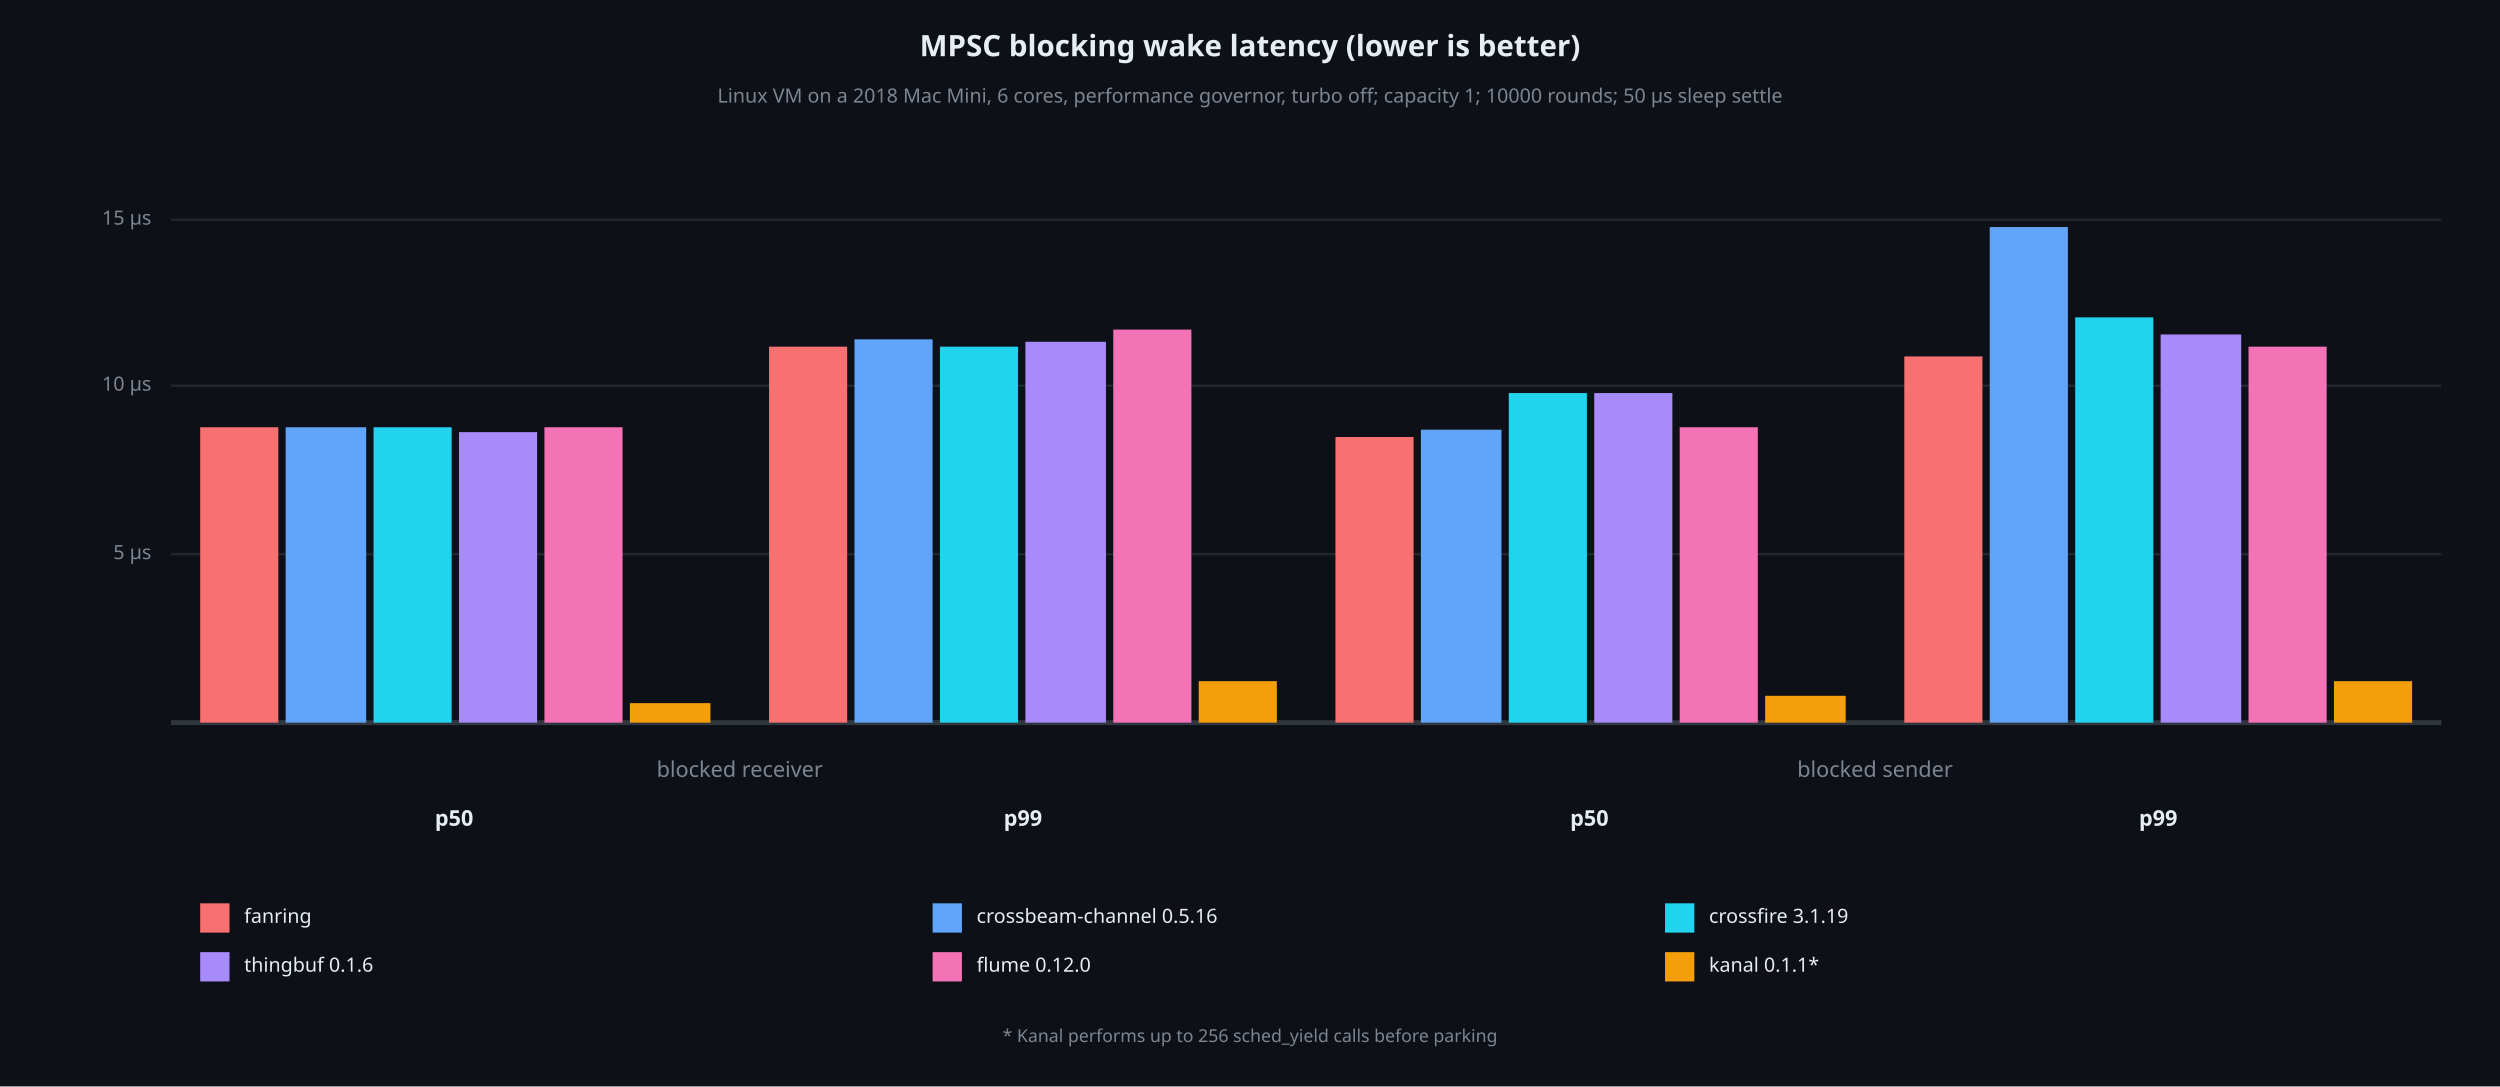
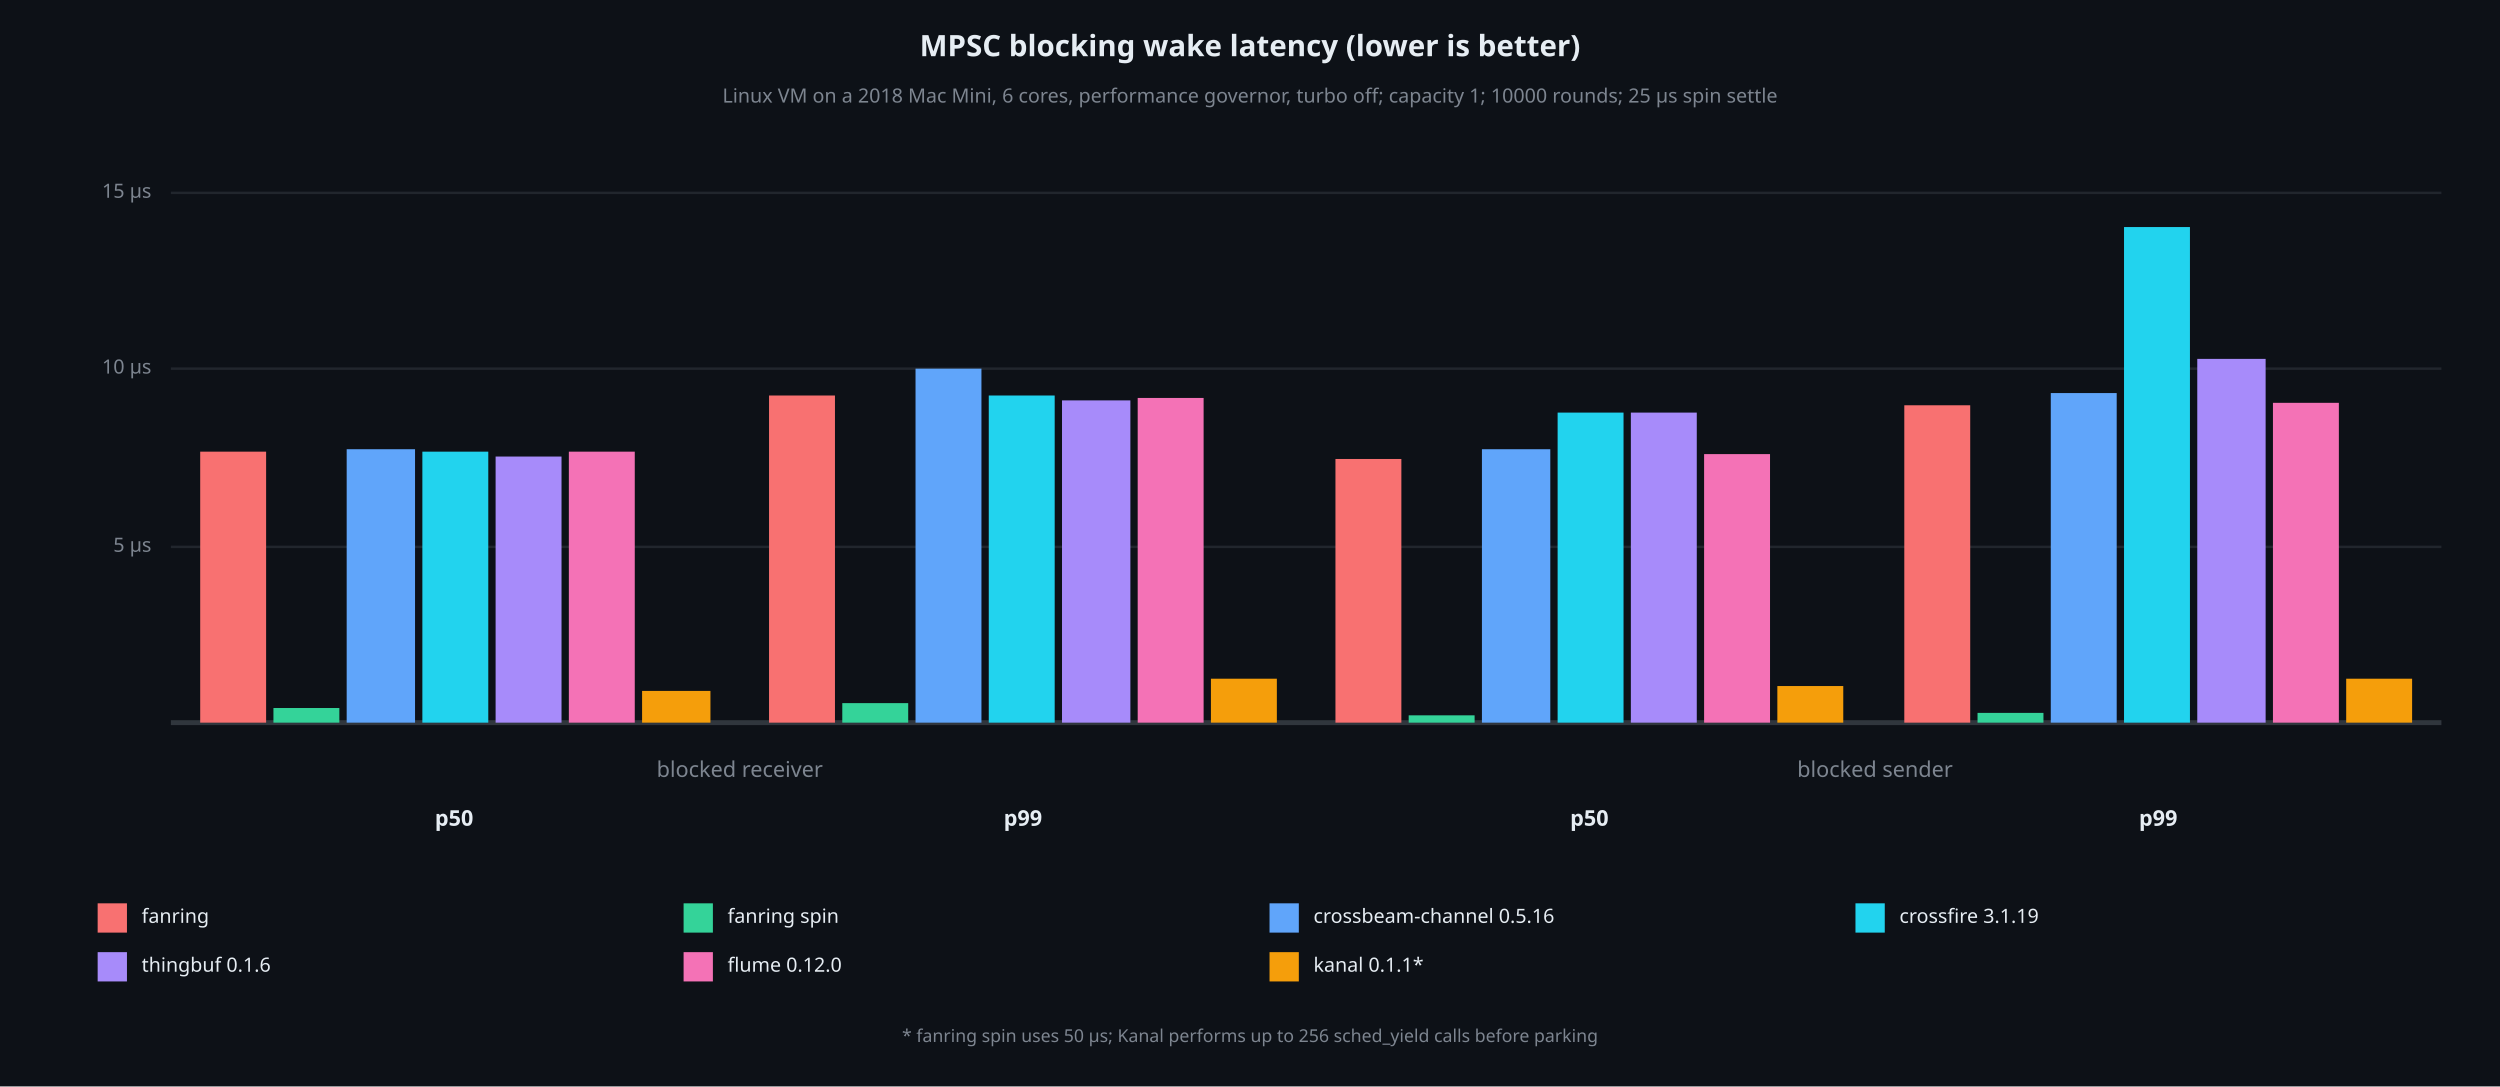
<svg xmlns="http://www.w3.org/2000/svg" viewBox="0 0 1024 445" font-family="system-ui, -apple-system, sans-serif">
  <rect x="0" y="0" width="1024" height="445" opacity="1" fill="#0D1117" stroke="none" />
  <text x="512" y="20" dy="0.5ex" text-anchor="middle" font-family="sans-serif" font-size="12.097" opacity="1" fill="#E6EDF3" font-weight="bold">
MPSC blocking wake latency (lower is better)
</text>
  <text x="512" y="40" dy="0.5ex" text-anchor="middle" font-family="sans-serif" font-size="8.065" opacity="1" fill="#7D8590">
- Linux VM on a 2018 Mac Mini, 6 cores, performance governor, turbo off; capacity 1; 10000 rounds; 50 µs sleep settle
+ Linux VM on a 2018 Mac Mini, 6 cores, performance governor, turbo off; capacity 1; 10000 rounds; 25 µs spin settle
</text>
-   <polyline fill="none" opacity="1" stroke="#21262D" stroke-width="1" points="70,227 1000,227 " />
-   <text x="62" y="227" dy="0.5ex" text-anchor="end" font-family="sans-serif" font-size="8.065" opacity="1" fill="#7D8590">
+   <polyline fill="none" opacity="1" stroke="#21262D" stroke-width="1" points="70,224 1000,224 " />
+   <text x="62" y="224" dy="0.5ex" text-anchor="end" font-family="sans-serif" font-size="8.065" opacity="1" fill="#7D8590">
5 µs
</text>
-   <polyline fill="none" opacity="1" stroke="#21262D" stroke-width="1" points="70,158 1000,158 " />
-   <text x="62" y="158" dy="0.5ex" text-anchor="end" font-family="sans-serif" font-size="8.065" opacity="1" fill="#7D8590">
+   <polyline fill="none" opacity="1" stroke="#21262D" stroke-width="1" points="70,151 1000,151 " />
+   <text x="62" y="151" dy="0.5ex" text-anchor="end" font-family="sans-serif" font-size="8.065" opacity="1" fill="#7D8590">
10 µs
</text>
-   <polyline fill="none" opacity="1" stroke="#21262D" stroke-width="1" points="70,90 1000,90 " />
-   <text x="62" y="90" dy="0.5ex" text-anchor="end" font-family="sans-serif" font-size="8.065" opacity="1" fill="#7D8590">
+   <polyline fill="none" opacity="1" stroke="#21262D" stroke-width="1" points="70,79 1000,79 " />
+   <text x="62" y="79" dy="0.5ex" text-anchor="end" font-family="sans-serif" font-size="8.065" opacity="1" fill="#7D8590">
15 µs
</text>
  <polyline fill="none" opacity="1" stroke="#30363D" stroke-width="2" points="70,296 1000,296 " />
-   <rect x="82" y="175" width="32" height="121" opacity="1" fill="#F87171" stroke="none" />
-   <rect x="117" y="175" width="33" height="121" opacity="1" fill="#60A5FA" stroke="none" />
-   <rect x="153" y="175" width="32" height="121" opacity="1" fill="#22D3EE" stroke="none" />
-   <rect x="188" y="177" width="32" height="119" opacity="1" fill="#A78BFA" stroke="none" />
-   <rect x="223" y="175" width="32" height="121" opacity="1" fill="#F472B6" stroke="none" />
-   <rect x="258" y="288" width="33" height="8" opacity="1" fill="#F59E0B" stroke="none" />
+   <rect x="82" y="185" width="27" height="111" opacity="1" fill="#F87171" stroke="none" />
+   <rect x="112" y="290" width="27" height="6" opacity="1" fill="#34D399" stroke="none" />
+   <rect x="142" y="184" width="28" height="112" opacity="1" fill="#60A5FA" stroke="none" />
+   <rect x="173" y="185" width="27" height="111" opacity="1" fill="#22D3EE" stroke="none" />
+   <rect x="203" y="187" width="27" height="109" opacity="1" fill="#A78BFA" stroke="none" />
+   <rect x="233" y="185" width="27" height="111" opacity="1" fill="#F472B6" stroke="none" />
+   <rect x="263" y="283" width="28" height="13" opacity="1" fill="#F59E0B" stroke="none" />
  <text x="186" y="336" dy="0.5ex" text-anchor="middle" font-family="sans-serif" font-size="8.871" opacity="1" fill="#E6EDF3" font-weight="bold">
p50
</text>
-   <rect x="315" y="142" width="32" height="154" opacity="1" fill="#F87171" stroke="none" />
-   <rect x="350" y="139" width="32" height="157" opacity="1" fill="#60A5FA" stroke="none" />
-   <rect x="385" y="142" width="32" height="154" opacity="1" fill="#22D3EE" stroke="none" />
-   <rect x="420" y="140" width="33" height="156" opacity="1" fill="#A78BFA" stroke="none" />
-   <rect x="456" y="135" width="32" height="161" opacity="1" fill="#F472B6" stroke="none" />
-   <rect x="491" y="279" width="32" height="17" opacity="1" fill="#F59E0B" stroke="none" />
+   <rect x="315" y="162" width="27" height="134" opacity="1" fill="#F87171" stroke="none" />
+   <rect x="345" y="288" width="27" height="8" opacity="1" fill="#34D399" stroke="none" />
+   <rect x="375" y="151" width="27" height="145" opacity="1" fill="#60A5FA" stroke="none" />
+   <rect x="405" y="162" width="27" height="134" opacity="1" fill="#22D3EE" stroke="none" />
+   <rect x="435" y="164" width="28" height="132" opacity="1" fill="#A78BFA" stroke="none" />
+   <rect x="466" y="163" width="27" height="133" opacity="1" fill="#F472B6" stroke="none" />
+   <rect x="496" y="278" width="27" height="18" opacity="1" fill="#F59E0B" stroke="none" />
  <text x="419" y="336" dy="0.5ex" text-anchor="middle" font-family="sans-serif" font-size="8.871" opacity="1" fill="#E6EDF3" font-weight="bold">
p99
</text>
-   <rect x="547" y="179" width="32" height="117" opacity="1" fill="#F87171" stroke="none" />
-   <rect x="582" y="176" width="33" height="120" opacity="1" fill="#60A5FA" stroke="none" />
-   <rect x="618" y="161" width="32" height="135" opacity="1" fill="#22D3EE" stroke="none" />
-   <rect x="653" y="161" width="32" height="135" opacity="1" fill="#A78BFA" stroke="none" />
-   <rect x="688" y="175" width="32" height="121" opacity="1" fill="#F472B6" stroke="none" />
-   <rect x="723" y="285" width="33" height="11" opacity="1" fill="#F59E0B" stroke="none" />
+   <rect x="547" y="188" width="27" height="108" opacity="1" fill="#F87171" stroke="none" />
+   <rect x="577" y="293" width="27" height="3" opacity="1" fill="#34D399" stroke="none" />
+   <rect x="607" y="184" width="28" height="112" opacity="1" fill="#60A5FA" stroke="none" />
+   <rect x="638" y="169" width="27" height="127" opacity="1" fill="#22D3EE" stroke="none" />
+   <rect x="668" y="169" width="27" height="127" opacity="1" fill="#A78BFA" stroke="none" />
+   <rect x="698" y="186" width="27" height="110" opacity="1" fill="#F472B6" stroke="none" />
+   <rect x="728" y="281" width="27" height="15" opacity="1" fill="#F59E0B" stroke="none" />
  <text x="651" y="336" dy="0.5ex" text-anchor="middle" font-family="sans-serif" font-size="8.871" opacity="1" fill="#E6EDF3" font-weight="bold">
p50
</text>
-   <rect x="780" y="146" width="32" height="150" opacity="1" fill="#F87171" stroke="none" />
-   <rect x="815" y="93" width="32" height="203" opacity="1" fill="#60A5FA" stroke="none" />
-   <rect x="850" y="130" width="32" height="166" opacity="1" fill="#22D3EE" stroke="none" />
-   <rect x="885" y="137" width="33" height="159" opacity="1" fill="#A78BFA" stroke="none" />
-   <rect x="921" y="142" width="32" height="154" opacity="1" fill="#F472B6" stroke="none" />
-   <rect x="956" y="279" width="32" height="17" opacity="1" fill="#F59E0B" stroke="none" />
+   <rect x="780" y="166" width="27" height="130" opacity="1" fill="#F87171" stroke="none" />
+   <rect x="810" y="292" width="27" height="4" opacity="1" fill="#34D399" stroke="none" />
+   <rect x="840" y="161" width="27" height="135" opacity="1" fill="#60A5FA" stroke="none" />
+   <rect x="870" y="93" width="27" height="203" opacity="1" fill="#22D3EE" stroke="none" />
+   <rect x="900" y="147" width="28" height="149" opacity="1" fill="#A78BFA" stroke="none" />
+   <rect x="931" y="165" width="27" height="131" opacity="1" fill="#F472B6" stroke="none" />
+   <rect x="961" y="278" width="27" height="18" opacity="1" fill="#F59E0B" stroke="none" />
  <text x="884" y="336" dy="0.5ex" text-anchor="middle" font-family="sans-serif" font-size="8.871" opacity="1" fill="#E6EDF3" font-weight="bold">
p99
</text>
  <text x="303" y="316" dy="0.5ex" text-anchor="middle" font-family="sans-serif" font-size="8.871" opacity="1" fill="#7D8590">
blocked receiver
</text>
  <text x="768" y="316" dy="0.5ex" text-anchor="middle" font-family="sans-serif" font-size="8.871" opacity="1" fill="#7D8590">
blocked sender
</text>
-   <rect x="82" y="370" width="12" height="12" opacity="1" fill="#F87171" stroke="none" />
-   <text x="100" y="376" dy="0.5ex" text-anchor="start" font-family="sans-serif" font-size="8.065" opacity="1" fill="#E6EDF3">
+   <rect x="40" y="370" width="12" height="12" opacity="1" fill="#F87171" stroke="none" />
+   <text x="58" y="376" dy="0.5ex" text-anchor="start" font-family="sans-serif" font-size="8.065" opacity="1" fill="#E6EDF3">
fanring
</text>
-   <rect x="382" y="370" width="12" height="12" opacity="1" fill="#60A5FA" stroke="none" />
-   <text x="400" y="376" dy="0.5ex" text-anchor="start" font-family="sans-serif" font-size="8.065" opacity="1" fill="#E6EDF3">
+   <rect x="280" y="370" width="12" height="12" opacity="1" fill="#34D399" stroke="none" />
+   <text x="298" y="376" dy="0.5ex" text-anchor="start" font-family="sans-serif" font-size="8.065" opacity="1" fill="#E6EDF3">
+ fanring spin
+ </text>
+   <rect x="520" y="370" width="12" height="12" opacity="1" fill="#60A5FA" stroke="none" />
+   <text x="538" y="376" dy="0.5ex" text-anchor="start" font-family="sans-serif" font-size="8.065" opacity="1" fill="#E6EDF3">
crossbeam-channel 0.5.16
</text>
-   <rect x="682" y="370" width="12" height="12" opacity="1" fill="#22D3EE" stroke="none" />
-   <text x="700" y="376" dy="0.5ex" text-anchor="start" font-family="sans-serif" font-size="8.065" opacity="1" fill="#E6EDF3">
+   <rect x="760" y="370" width="12" height="12" opacity="1" fill="#22D3EE" stroke="none" />
+   <text x="778" y="376" dy="0.5ex" text-anchor="start" font-family="sans-serif" font-size="8.065" opacity="1" fill="#E6EDF3">
crossfire 3.1.19
</text>
-   <rect x="82" y="390" width="12" height="12" opacity="1" fill="#A78BFA" stroke="none" />
-   <text x="100" y="396" dy="0.5ex" text-anchor="start" font-family="sans-serif" font-size="8.065" opacity="1" fill="#E6EDF3">
+   <rect x="40" y="390" width="12" height="12" opacity="1" fill="#A78BFA" stroke="none" />
+   <text x="58" y="396" dy="0.5ex" text-anchor="start" font-family="sans-serif" font-size="8.065" opacity="1" fill="#E6EDF3">
thingbuf 0.1.6
</text>
-   <rect x="382" y="390" width="12" height="12" opacity="1" fill="#F472B6" stroke="none" />
-   <text x="400" y="396" dy="0.5ex" text-anchor="start" font-family="sans-serif" font-size="8.065" opacity="1" fill="#E6EDF3">
+   <rect x="280" y="390" width="12" height="12" opacity="1" fill="#F472B6" stroke="none" />
+   <text x="298" y="396" dy="0.5ex" text-anchor="start" font-family="sans-serif" font-size="8.065" opacity="1" fill="#E6EDF3">
flume 0.12.0
</text>
-   <rect x="682" y="390" width="12" height="12" opacity="1" fill="#F59E0B" stroke="none" />
-   <text x="700" y="396" dy="0.5ex" text-anchor="start" font-family="sans-serif" font-size="8.065" opacity="1" fill="#E6EDF3">
+   <rect x="520" y="390" width="12" height="12" opacity="1" fill="#F59E0B" stroke="none" />
+   <text x="538" y="396" dy="0.5ex" text-anchor="start" font-family="sans-serif" font-size="8.065" opacity="1" fill="#E6EDF3">
kanal 0.1.1*
</text>
  <text x="512" y="425" dy="0.5ex" text-anchor="middle" font-family="sans-serif" font-size="7.258" opacity="1" fill="#7D8590">
- * Kanal performs up to 256 sched_yield calls before parking
+ * fanring spin uses 50 µs; Kanal performs up to 256 sched_yield calls before parking
</text>
</svg>
